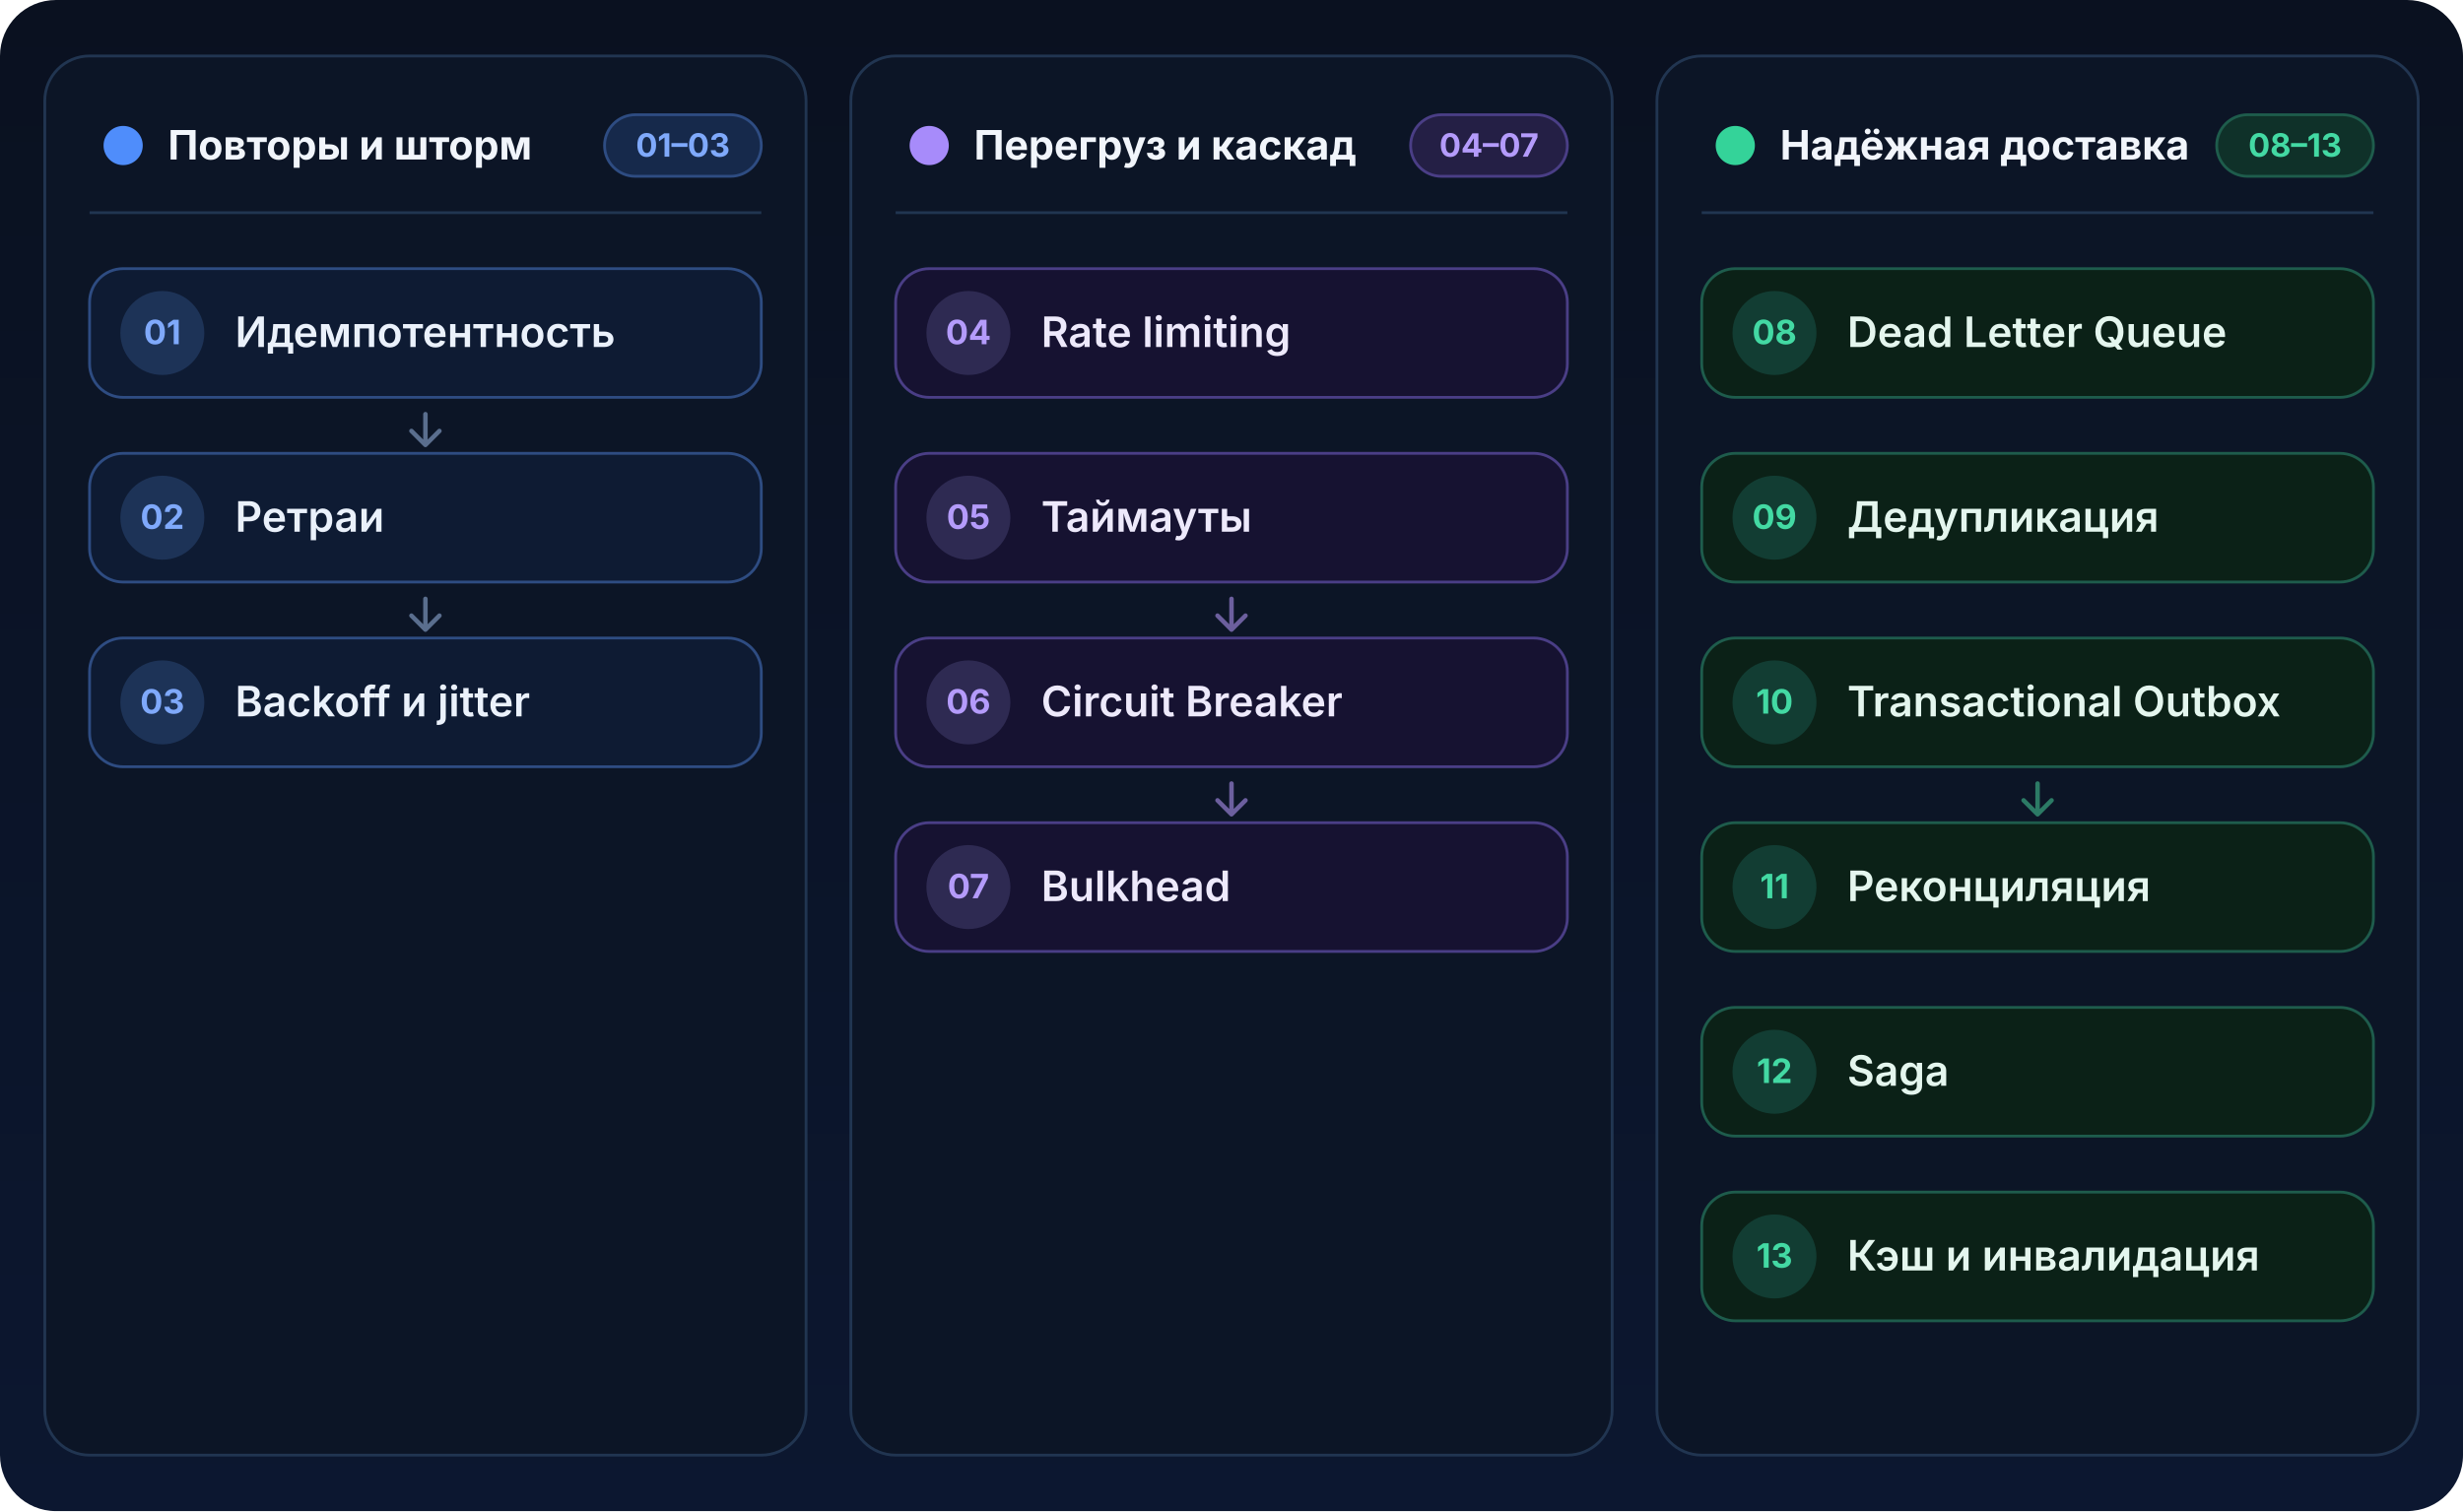
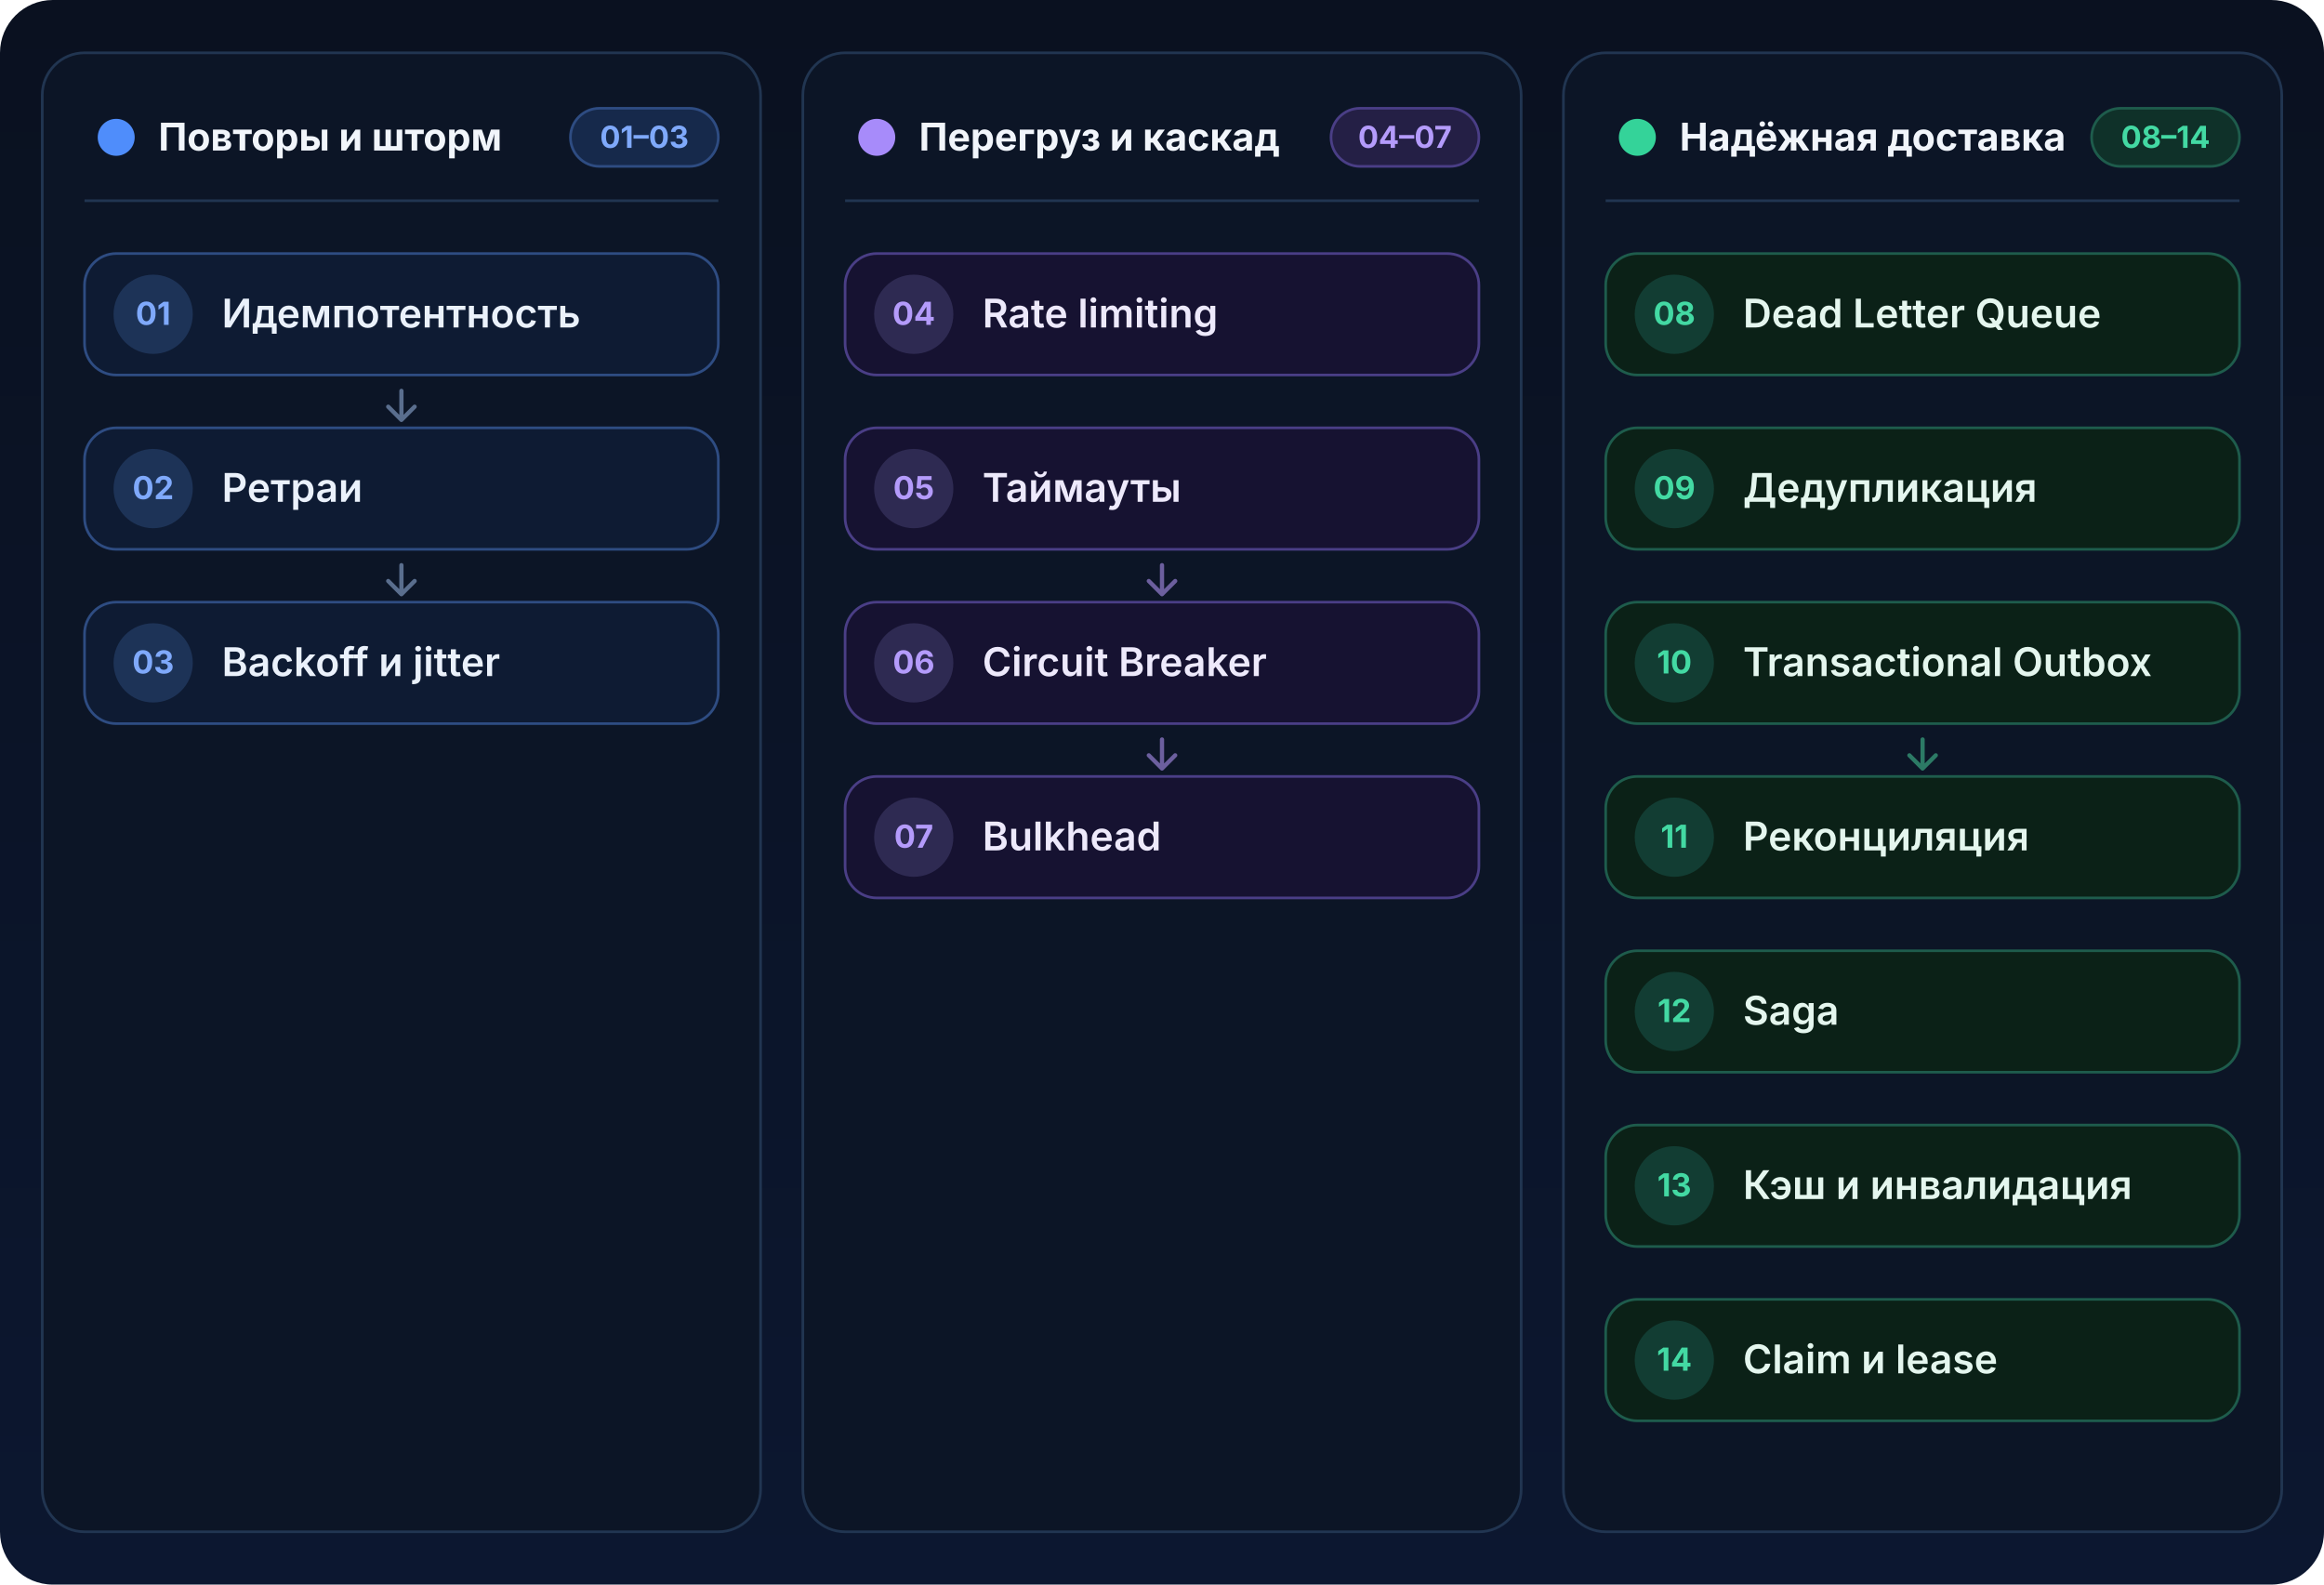
- <svg xmlns="http://www.w3.org/2000/svg" width="880" height="540" viewBox="0 0 880 540" fill="none" font-family="'Inter','Segoe UI',system-ui,-apple-system,sans-serif">
+ <svg xmlns="http://www.w3.org/2000/svg" width="880" height="600" viewBox="0 0 880 600" fill="none" font-family="'Inter','Segoe UI',system-ui,-apple-system,sans-serif">
  <defs>
-     <linearGradient id="mbg" x1="0" y1="0" x2="0" y2="540" gradientUnits="userSpaceOnUse">
+     <linearGradient id="mbg" x1="0" y1="0" x2="0" y2="600" gradientUnits="userSpaceOnUse">
      <stop stop-color="#0A1120" />
      <stop offset="1" stop-color="#0C1730" />
    </linearGradient>
  </defs>
-   <rect x="0" y="0" width="880" height="540" rx="20" fill="url(#mbg)" />
-   <rect x="16" y="20" width="272" height="500" rx="16" fill="#0C1526" stroke="#213551" />
+   <rect x="0" y="0" width="880" height="600" rx="20" fill="url(#mbg)" />
+   <rect x="16" y="20" width="272" height="560" rx="16" fill="#0C1526" stroke="#213551" />
  <circle cx="44" cy="52" r="7" fill="#4F8DFB" />
  <text x="60" y="57" fill="#F1F5FB" font-size="14.5" font-weight="700">Повторы и шторм</text>
  <rect x="216" y="41" width="56" height="22" rx="11" fill="#16294B" stroke="#2E4C82" />
  <text x="244" y="56" fill="#7FA9FB" font-size="11.5" font-weight="700" text-anchor="middle">01–03</text>
  <line x1="32" y1="76" x2="272" y2="76" stroke="#213551" />
  <g>
    <rect x="32" y="96" width="240" height="46" rx="12" fill="#0E1B33" stroke="#2E4C82" />
    <circle cx="58" cy="119" r="15" fill="#1D3357" />
    <text x="58" y="123" fill="#7FA9FB" font-size="12" font-weight="700" text-anchor="middle">01</text>
    <text x="84" y="124" fill="#EAF1FB" font-size="15" font-weight="600">Идемпотентность</text>
    <path d="M152 148 V158 M147 154 L152 159 L157 154" stroke="#5A6E8E" stroke-width="1.6" fill="none" stroke-linecap="round" stroke-linejoin="round" />
    <rect x="32" y="162" width="240" height="46" rx="12" fill="#0E1B33" stroke="#2E4C82" />
    <circle cx="58" cy="185" r="15" fill="#1D3357" />
    <text x="58" y="189" fill="#7FA9FB" font-size="12" font-weight="700" text-anchor="middle">02</text>
    <text x="84" y="190" fill="#EAF1FB" font-size="15" font-weight="600">Ретраи</text>
    <path d="M152 214 V224 M147 220 L152 225 L157 220" stroke="#5A6E8E" stroke-width="1.6" fill="none" stroke-linecap="round" stroke-linejoin="round" />
    <rect x="32" y="228" width="240" height="46" rx="12" fill="#0E1B33" stroke="#2E4C82" />
    <circle cx="58" cy="251" r="15" fill="#1D3357" />
    <text x="58" y="255" fill="#7FA9FB" font-size="12" font-weight="700" text-anchor="middle">03</text>
    <text x="84" y="256" fill="#EAF1FB" font-size="15" font-weight="600">Backoff и jitter</text>
  </g>
-   <rect x="304" y="20" width="272" height="500" rx="16" fill="#0C1526" stroke="#213551" />
+   <rect x="304" y="20" width="272" height="560" rx="16" fill="#0C1526" stroke="#213551" />
  <circle cx="332" cy="52" r="7" fill="#A78BFA" />
  <text x="348" y="57" fill="#F1F5FB" font-size="14.5" font-weight="700">Перегруз и каскад</text>
  <rect x="504" y="41" width="56" height="22" rx="11" fill="#241F45" stroke="#4A3E86" />
  <text x="532" y="56" fill="#B49BFB" font-size="11.5" font-weight="700" text-anchor="middle">04–07</text>
  <line x1="320" y1="76" x2="560" y2="76" stroke="#213551" />
  <g>
    <rect x="320" y="96" width="240" height="46" rx="12" fill="#161231" stroke="#4A3E86" />
    <circle cx="346" cy="119" r="15" fill="#2E2A52" />
    <text x="346" y="123" fill="#B49BFB" font-size="12" font-weight="700" text-anchor="middle">04</text>
    <text x="372" y="124" fill="#EDE9FB" font-size="15" font-weight="600">Rate limiting</text>
    <rect x="320" y="162" width="240" height="46" rx="12" fill="#161231" stroke="#4A3E86" />
    <circle cx="346" cy="185" r="15" fill="#2E2A52" />
    <text x="346" y="189" fill="#B49BFB" font-size="12" font-weight="700" text-anchor="middle">05</text>
    <text x="372" y="190" fill="#EDE9FB" font-size="15" font-weight="600">Таймауты</text>
    <path d="M440 214 V224 M435 220 L440 225 L445 220" stroke="#6C5F9E" stroke-width="1.6" fill="none" stroke-linecap="round" stroke-linejoin="round" />
    <rect x="320" y="228" width="240" height="46" rx="12" fill="#161231" stroke="#4A3E86" />
    <circle cx="346" cy="251" r="15" fill="#2E2A52" />
    <text x="346" y="255" fill="#B49BFB" font-size="12" font-weight="700" text-anchor="middle">06</text>
    <text x="372" y="256" fill="#EDE9FB" font-size="15" font-weight="600">Circuit Breaker</text>
    <path d="M440 280 V290 M435 286 L440 291 L445 286" stroke="#6C5F9E" stroke-width="1.6" fill="none" stroke-linecap="round" stroke-linejoin="round" />
    <rect x="320" y="294" width="240" height="46" rx="12" fill="#161231" stroke="#4A3E86" />
    <circle cx="346" cy="317" r="15" fill="#2E2A52" />
    <text x="346" y="321" fill="#B49BFB" font-size="12" font-weight="700" text-anchor="middle">07</text>
    <text x="372" y="322" fill="#EDE9FB" font-size="15" font-weight="600">Bulkhead</text>
  </g>
-   <rect x="592" y="20" width="272" height="500" rx="16" fill="#0C1526" stroke="#213551" />
+   <rect x="592" y="20" width="272" height="560" rx="16" fill="#0C1526" stroke="#213551" />
  <circle cx="620" cy="52" r="7" fill="#34D399" />
  <text x="636" y="57" fill="#F1F5FB" font-size="14.5" font-weight="700">Надёжная доставка</text>
  <rect x="792" y="41" width="56" height="22" rx="11" fill="#0F3129" stroke="#1E5C4C" />
-   <text x="820" y="56" fill="#43D9A3" font-size="11.5" font-weight="700" text-anchor="middle">08–13</text>
+   <text x="820" y="56" fill="#43D9A3" font-size="11.5" font-weight="700" text-anchor="middle">08–14</text>
  <line x1="608" y1="76" x2="848" y2="76" stroke="#213551" />
  <g>
    <rect x="608" y="96" width="240" height="46" rx="12" fill="#0B2117" stroke="#1E5C4C" />
    <circle cx="634" cy="119" r="15" fill="#123D33" />
    <text x="634" y="123" fill="#43D9A3" font-size="12" font-weight="700" text-anchor="middle">08</text>
    <text x="660" y="124" fill="#E4F6EE" font-size="15" font-weight="600">Dead Letter Queue</text>
    <rect x="608" y="162" width="240" height="46" rx="12" fill="#0B2117" stroke="#1E5C4C" />
    <circle cx="634" cy="185" r="15" fill="#123D33" />
    <text x="634" y="189" fill="#43D9A3" font-size="12" font-weight="700" text-anchor="middle">09</text>
    <text x="660" y="190" fill="#E4F6EE" font-size="15" font-weight="600">Дедупликация</text>
    <rect x="608" y="228" width="240" height="46" rx="12" fill="#0B2117" stroke="#1E5C4C" />
    <circle cx="634" cy="251" r="15" fill="#123D33" />
    <text x="634" y="255" fill="#43D9A3" font-size="12" font-weight="700" text-anchor="middle">10</text>
    <text x="660" y="256" fill="#E4F6EE" font-size="15" font-weight="600">Transactional Outbox</text>
    <path d="M728 280 V290 M723 286 L728 291 L733 286" stroke="#2C7A65" stroke-width="1.6" fill="none" stroke-linecap="round" stroke-linejoin="round" />
    <rect x="608" y="294" width="240" height="46" rx="12" fill="#0B2117" stroke="#1E5C4C" />
    <circle cx="634" cy="317" r="15" fill="#123D33" />
    <text x="634" y="321" fill="#43D9A3" font-size="12" font-weight="700" text-anchor="middle">11</text>
    <text x="660" y="322" fill="#E4F6EE" font-size="15" font-weight="600">Реконциляция</text>
    <rect x="608" y="360" width="240" height="46" rx="12" fill="#0B2117" stroke="#1E5C4C" />
    <circle cx="634" cy="383" r="15" fill="#123D33" />
    <text x="634" y="387" fill="#43D9A3" font-size="12" font-weight="700" text-anchor="middle">12</text>
    <text x="660" y="388" fill="#E4F6EE" font-size="15" font-weight="600">Saga</text>
    <rect x="608" y="426" width="240" height="46" rx="12" fill="#0B2117" stroke="#1E5C4C" />
    <circle cx="634" cy="449" r="15" fill="#123D33" />
    <text x="634" y="453" fill="#43D9A3" font-size="12" font-weight="700" text-anchor="middle">13</text>
    <text x="660" y="454" fill="#E4F6EE" font-size="15" font-weight="600">Кэш и инвалидация</text>
+     <rect x="608" y="492" width="240" height="46" rx="12" fill="#0B2117" stroke="#1E5C4C" />
+     <circle cx="634" cy="515" r="15" fill="#123D33" />
+     <text x="634" y="519" fill="#43D9A3" font-size="12" font-weight="700" text-anchor="middle">14</text>
+     <text x="660" y="520" fill="#E4F6EE" font-size="15" font-weight="600">Claim и lease</text>
  </g>
</svg>
